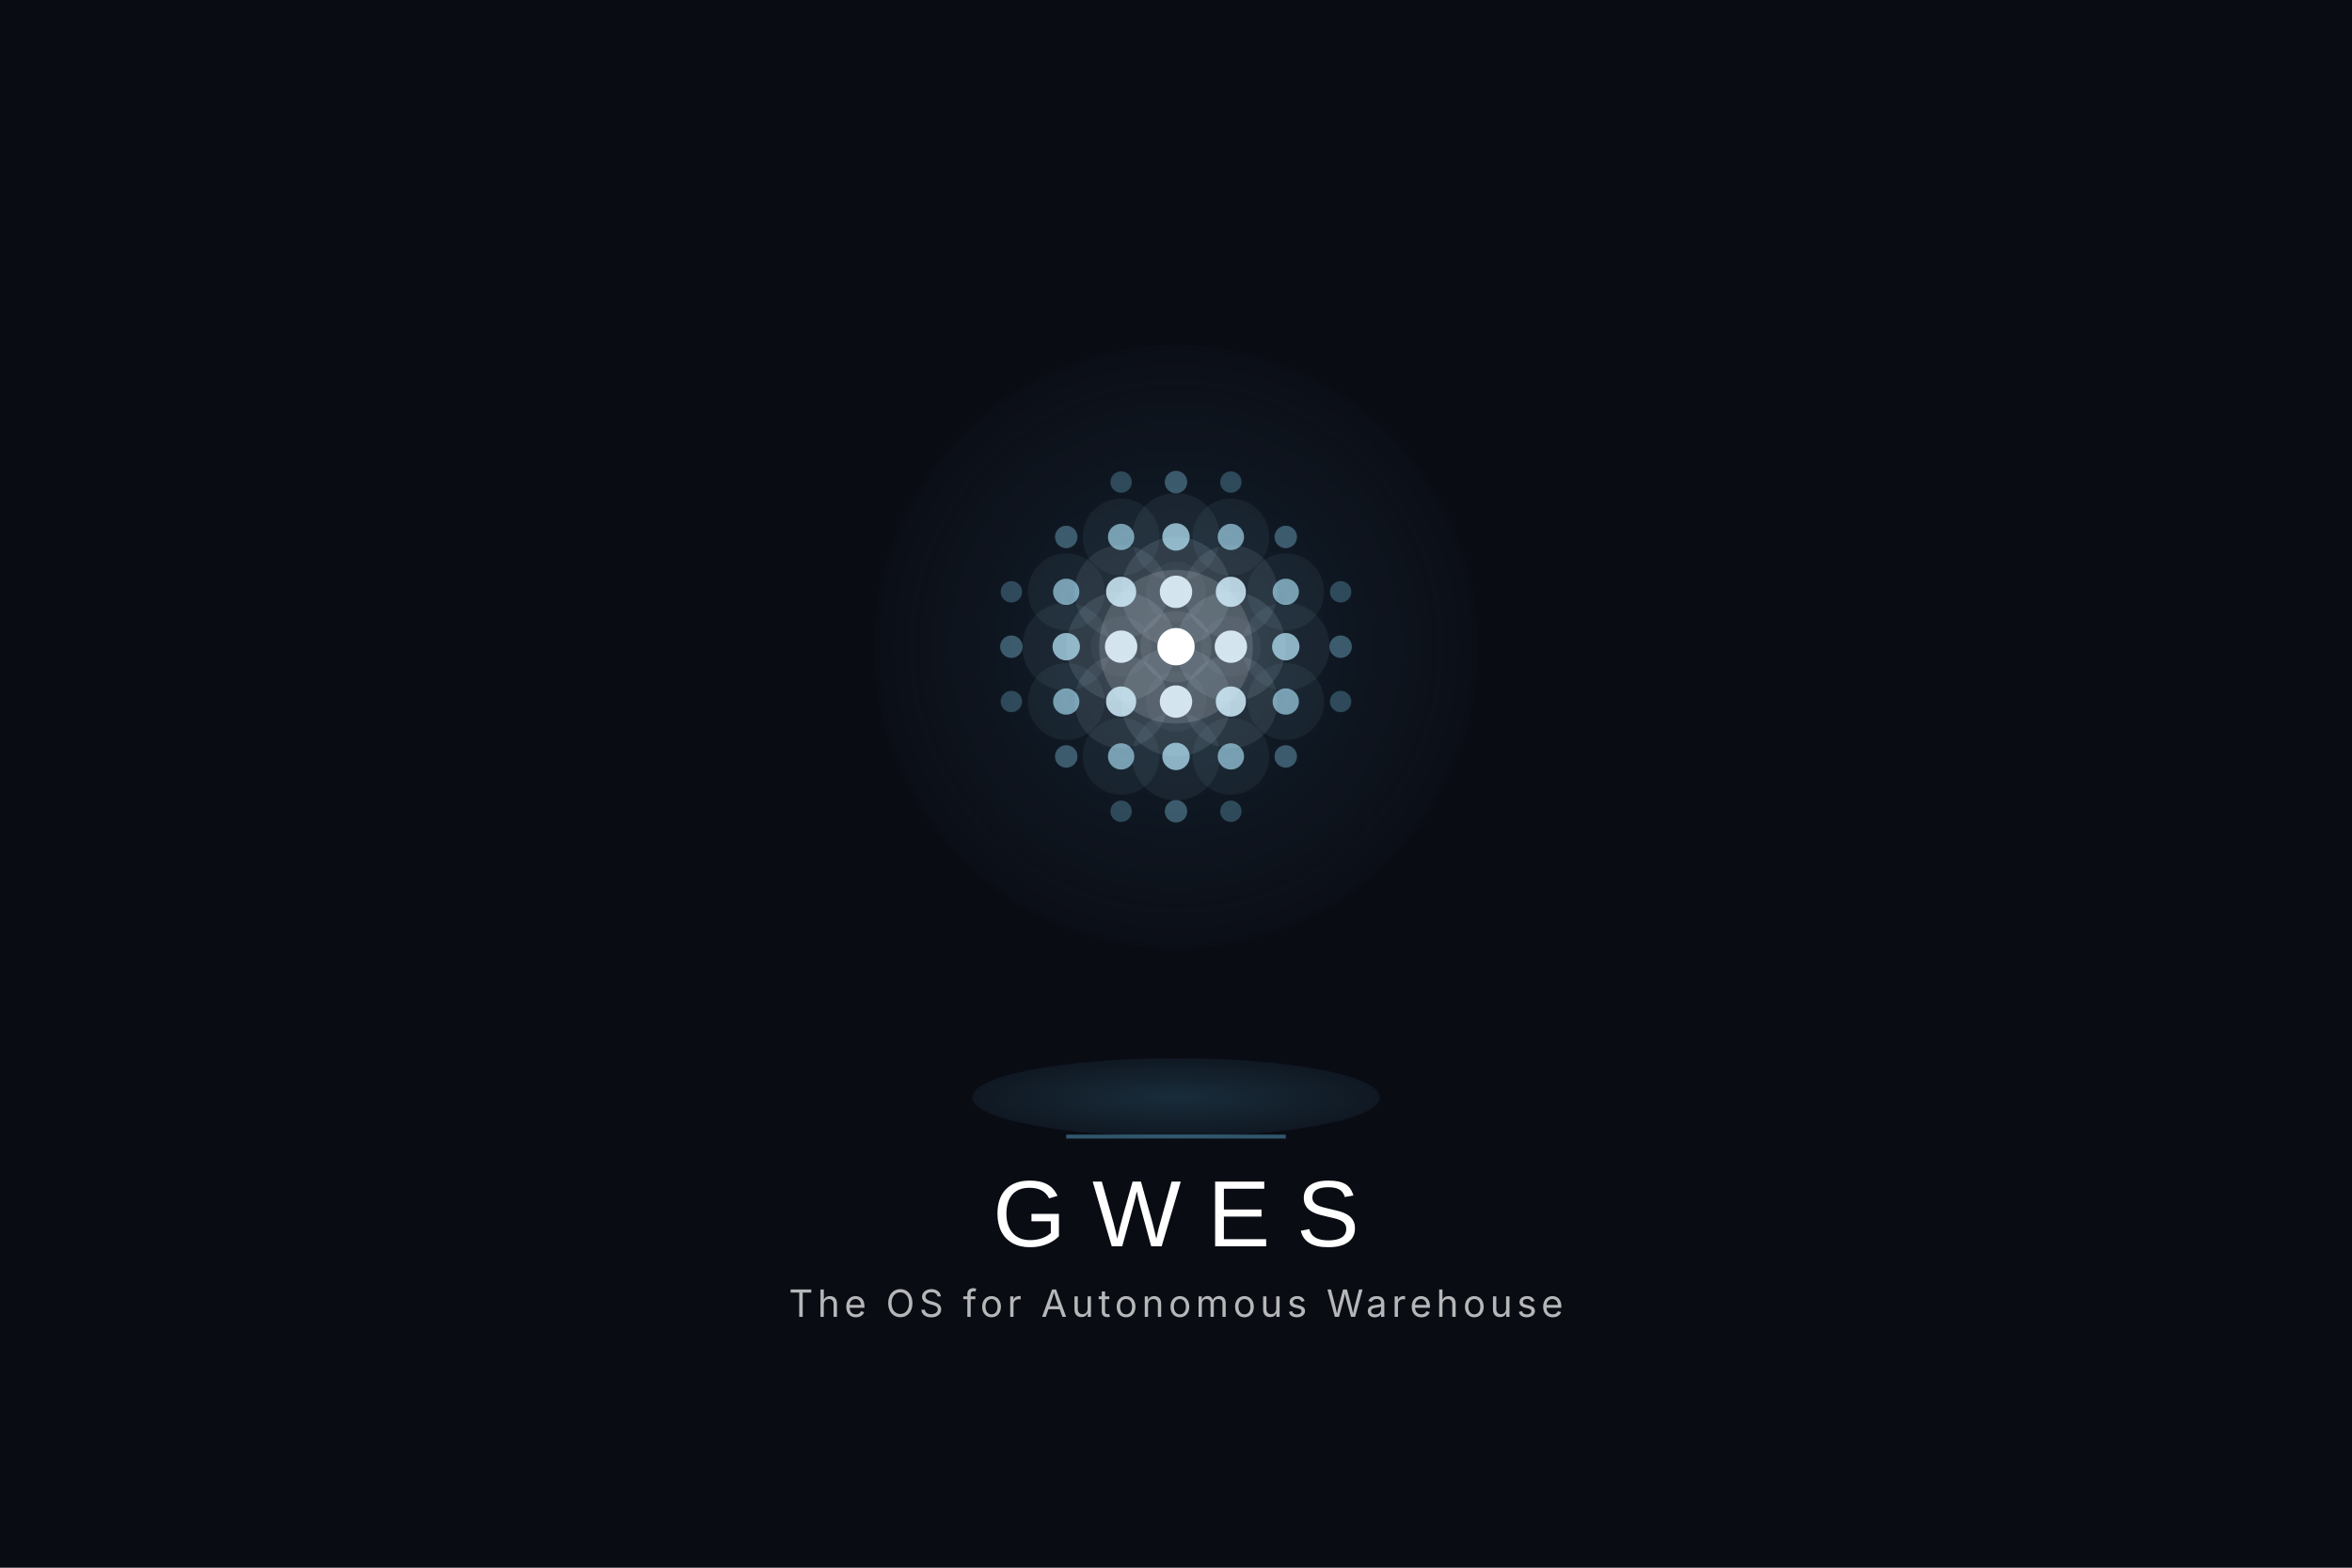
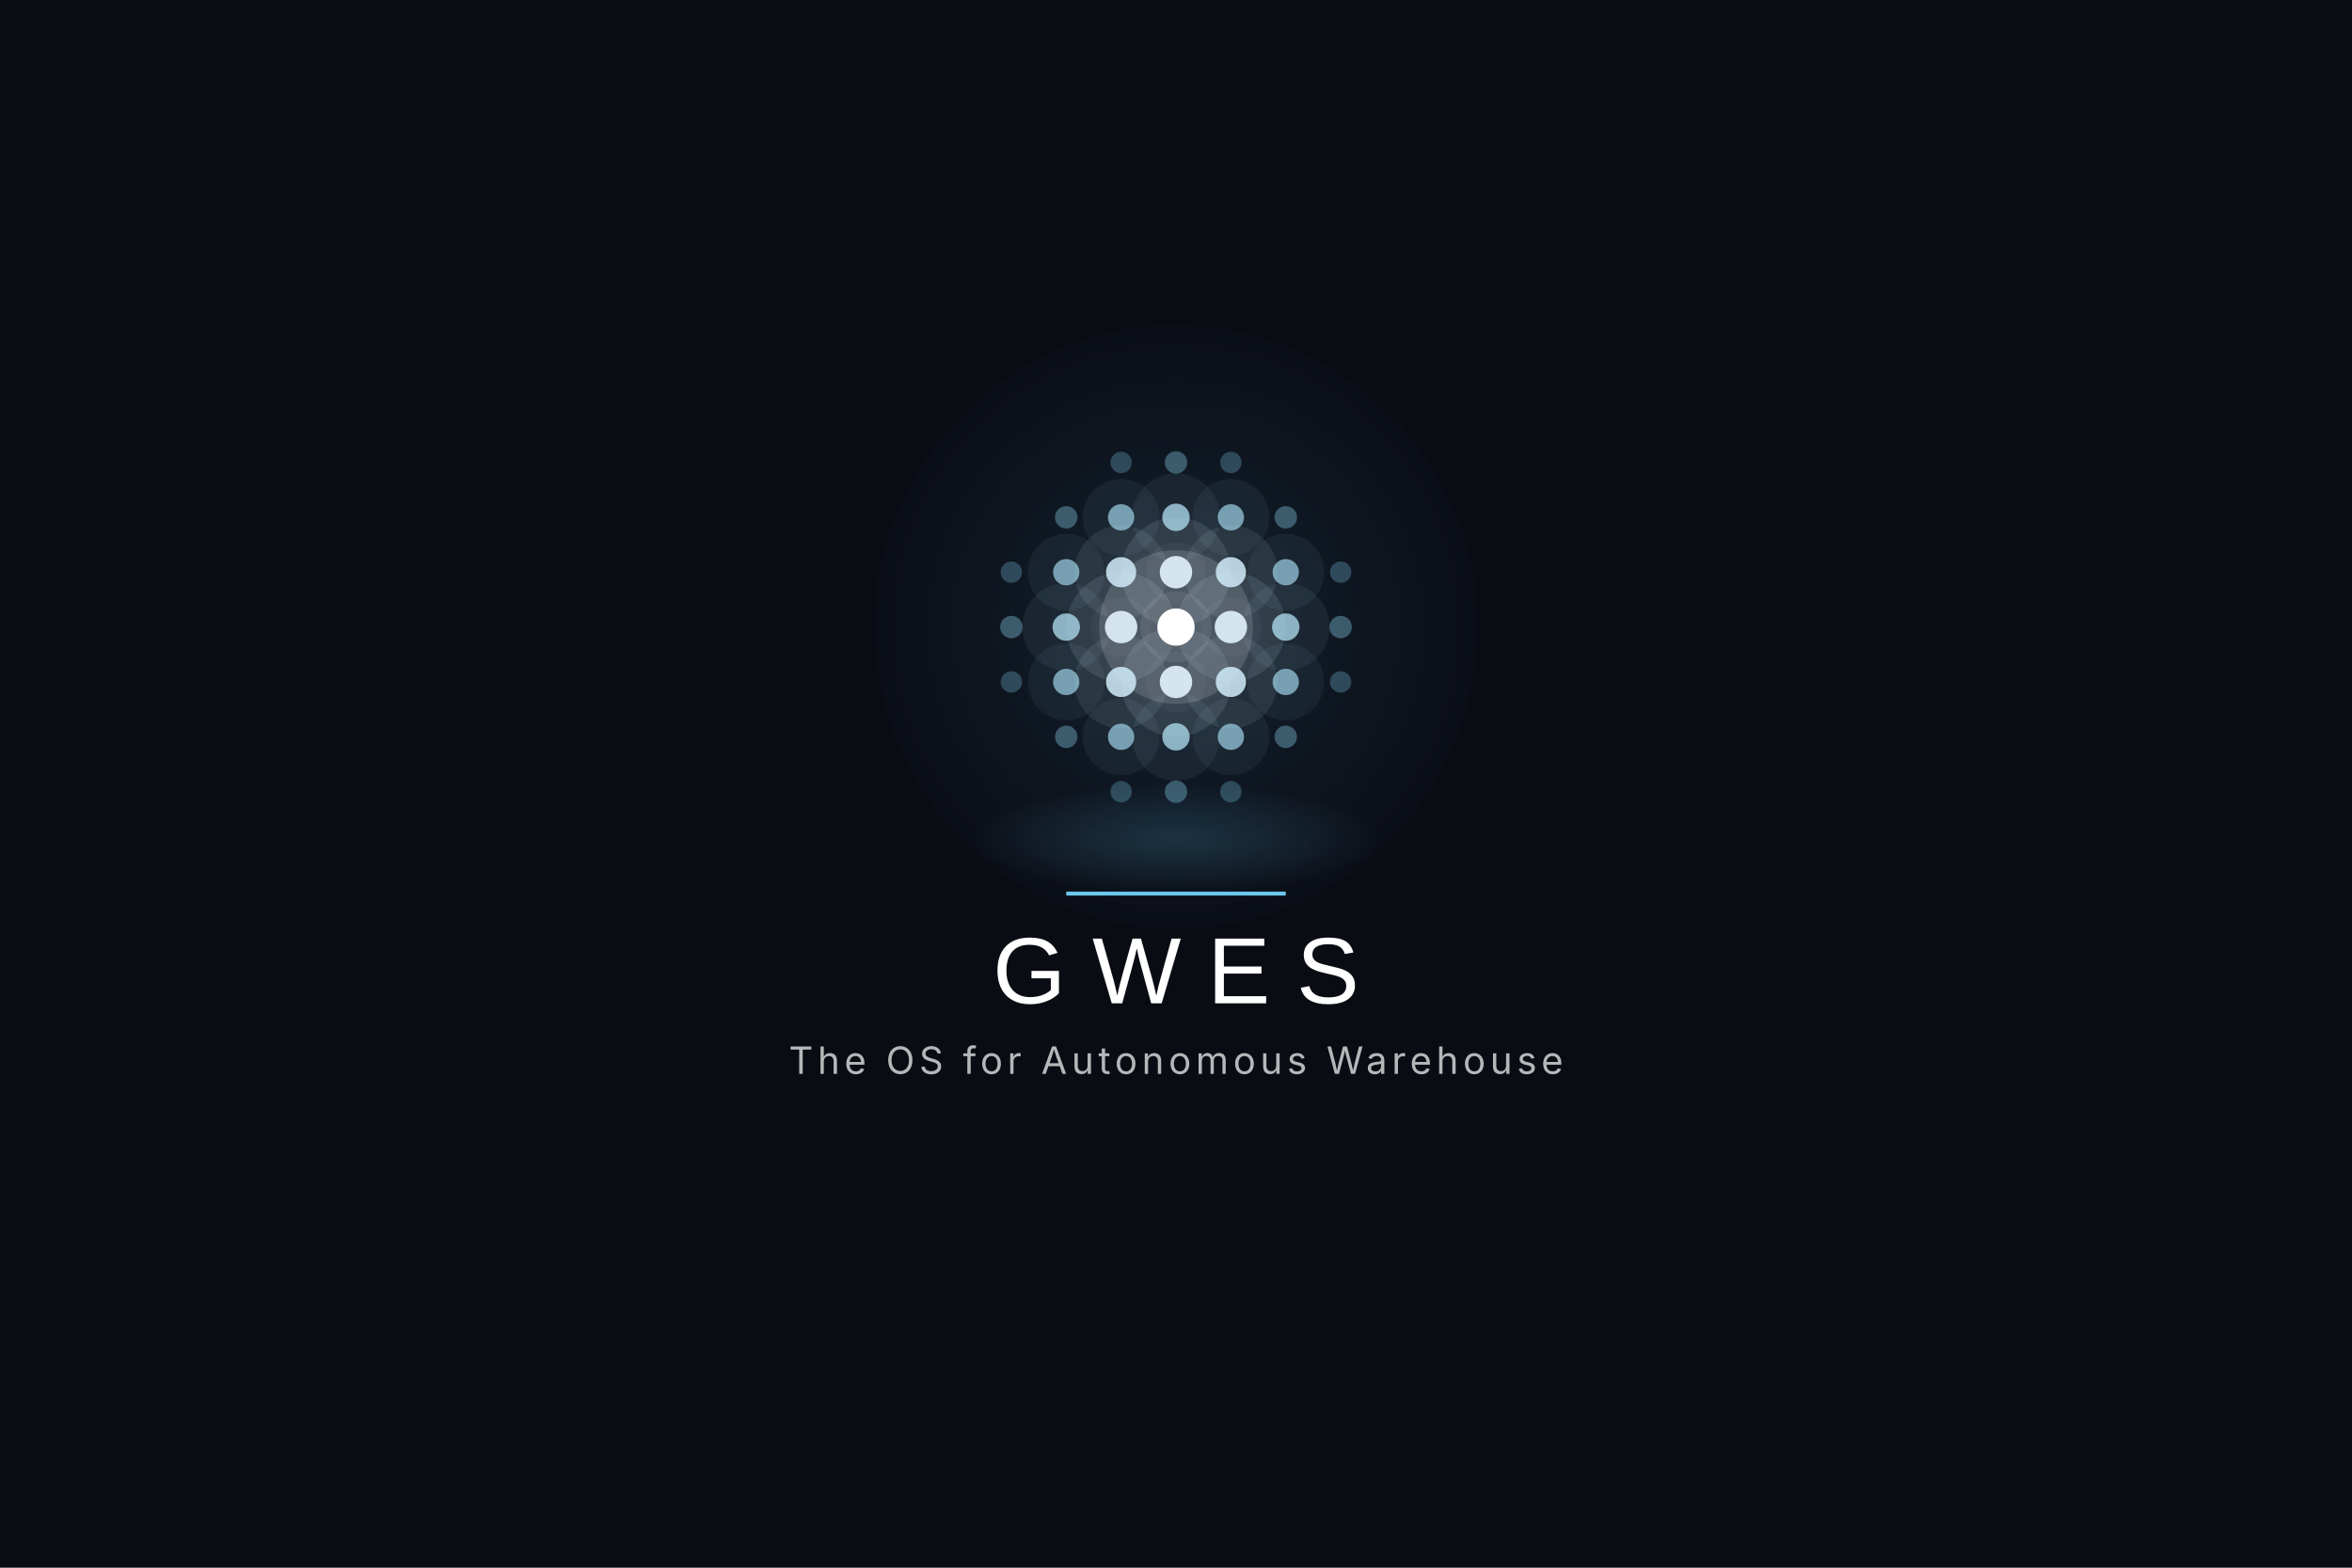
<svg xmlns="http://www.w3.org/2000/svg" viewBox="0 0 600 400">
  <rect width="600" height="400" fill="#0A0C14" />
  <defs>
    <radialGradient id="glow" cx="50%" cy="50%" r="55%">
      <stop offset="0%" stop-color="#5BC0EB" stop-opacity="0.12" />
      <stop offset="100%" stop-color="#5BC0EB" stop-opacity="0" />
    </radialGradient>
-     <radialGradient id="shadow" cx="50%" cy="50%" r="80%">
+     <radialGradient id="shadow" cx="50%" cy="50%" r="50%">
      <stop offset="0%" stop-color="#5BC0EB" stop-opacity="0.18" />
+       <stop offset="60%" stop-color="#5BC0EB" stop-opacity="0.08" />
      <stop offset="100%" stop-color="#5BC0EB" stop-opacity="0" />
    </radialGradient>
  </defs>
-   <g transform="translate(230, 95) scale(0.7)">
+   <g transform="translate(230, 90) scale(0.7)">
    <circle cx="100" cy="100" r="110" fill="url(#glow)" />
    <circle cx="80" cy="60" r="14" fill="#a8ddf4" opacity="0.06" />
    <circle cx="100" cy="60" r="16" fill="#b4e2f5" opacity="0.07" />
    <circle cx="120" cy="60" r="14" fill="#a8ddf4" opacity="0.06" />
    <circle cx="60" cy="80" r="14" fill="#a8ddf4" opacity="0.06" />
    <circle cx="80" cy="80" r="17" fill="#ceeaf8" opacity="0.09" />
    <circle cx="100" cy="80" r="20" fill="#dff0fb" opacity="0.11" />
    <circle cx="120" cy="80" r="17" fill="#ceeaf8" opacity="0.09" />
    <circle cx="140" cy="80" r="14" fill="#a8ddf4" opacity="0.06" />
    <circle cx="60" cy="100" r="16" fill="#b4e2f5" opacity="0.07" />
    <circle cx="80" cy="100" r="20" fill="#dff0fb" opacity="0.11" />
    <circle cx="100" cy="100" r="28" fill="#ffffff" opacity="0.14" />
    <circle cx="120" cy="100" r="20" fill="#dff0fb" opacity="0.11" />
    <circle cx="140" cy="100" r="16" fill="#b4e2f5" opacity="0.07" />
    <circle cx="60" cy="120" r="14" fill="#a8ddf4" opacity="0.06" />
    <circle cx="80" cy="120" r="17" fill="#ceeaf8" opacity="0.09" />
    <circle cx="100" cy="120" r="20" fill="#dff0fb" opacity="0.11" />
    <circle cx="120" cy="120" r="17" fill="#ceeaf8" opacity="0.09" />
    <circle cx="140" cy="120" r="14" fill="#a8ddf4" opacity="0.06" />
    <circle cx="80" cy="140" r="14" fill="#a8ddf4" opacity="0.06" />
    <circle cx="100" cy="140" r="16" fill="#b4e2f5" opacity="0.07" />
    <circle cx="120" cy="140" r="14" fill="#a8ddf4" opacity="0.06" />
    <circle cx="100" cy="80" r="11" fill="#dff0fb" opacity="0.04" />
    <circle cx="80" cy="100" r="11" fill="#dff0fb" opacity="0.04" />
    <circle cx="120" cy="100" r="11" fill="#dff0fb" opacity="0.04" />
    <circle cx="100" cy="120" r="11" fill="#dff0fb" opacity="0.04" />
    <circle cx="100" cy="100" r="13" fill="#ffffff" opacity="0.08" />
    <circle cx="80" cy="40" r="3.9" fill="#80d0f0" opacity="0.28" />
    <circle cx="100" cy="40" r="4.1" fill="#8ad4f1" opacity="0.36" />
    <circle cx="120" cy="40" r="3.9" fill="#80d0f0" opacity="0.28" />
    <circle cx="60" cy="60" r="4.1" fill="#8ad4f1" opacity="0.36" />
    <circle cx="80" cy="60" r="4.8" fill="#a8ddf4" opacity="0.66" />
    <circle cx="100" cy="60" r="5.0" fill="#b4e2f5" opacity="0.74" />
    <circle cx="120" cy="60" r="4.8" fill="#a8ddf4" opacity="0.66" />
    <circle cx="140" cy="60" r="4.1" fill="#8ad4f1" opacity="0.36" />
    <circle cx="40" cy="80" r="3.9" fill="#80d0f0" opacity="0.28" />
    <circle cx="60" cy="80" r="4.8" fill="#a8ddf4" opacity="0.66" />
    <circle cx="80" cy="80" r="5.5" fill="#ceeaf8" opacity="0.86" />
    <circle cx="100" cy="80" r="5.9" fill="#dff0fb" opacity="0.92" />
    <circle cx="120" cy="80" r="5.5" fill="#ceeaf8" opacity="0.86" />
    <circle cx="140" cy="80" r="4.8" fill="#a8ddf4" opacity="0.66" />
    <circle cx="160" cy="80" r="3.9" fill="#80d0f0" opacity="0.28" />
    <circle cx="40" cy="100" r="4.1" fill="#8ad4f1" opacity="0.36" />
    <circle cx="60" cy="100" r="5.0" fill="#b4e2f5" opacity="0.74" />
    <circle cx="80" cy="100" r="5.9" fill="#dff0fb" opacity="0.92" />
    <circle cx="100" cy="100" r="6.8" fill="#ffffff" opacity="1.0" />
    <circle cx="120" cy="100" r="5.9" fill="#dff0fb" opacity="0.92" />
    <circle cx="140" cy="100" r="5.0" fill="#b4e2f5" opacity="0.74" />
    <circle cx="160" cy="100" r="4.1" fill="#8ad4f1" opacity="0.36" />
    <circle cx="40" cy="120" r="3.9" fill="#80d0f0" opacity="0.28" />
    <circle cx="60" cy="120" r="4.8" fill="#a8ddf4" opacity="0.66" />
    <circle cx="80" cy="120" r="5.5" fill="#ceeaf8" opacity="0.86" />
    <circle cx="100" cy="120" r="5.9" fill="#dff0fb" opacity="0.92" />
    <circle cx="120" cy="120" r="5.5" fill="#ceeaf8" opacity="0.86" />
    <circle cx="140" cy="120" r="4.8" fill="#a8ddf4" opacity="0.66" />
    <circle cx="160" cy="120" r="3.9" fill="#80d0f0" opacity="0.28" />
    <circle cx="60" cy="140" r="4.1" fill="#8ad4f1" opacity="0.36" />
    <circle cx="80" cy="140" r="4.8" fill="#a8ddf4" opacity="0.66" />
    <circle cx="100" cy="140" r="5.0" fill="#b4e2f5" opacity="0.74" />
    <circle cx="120" cy="140" r="4.8" fill="#a8ddf4" opacity="0.66" />
    <circle cx="140" cy="140" r="4.1" fill="#8ad4f1" opacity="0.36" />
    <circle cx="80" cy="160" r="3.9" fill="#80d0f0" opacity="0.28" />
    <circle cx="100" cy="160" r="4.1" fill="#8ad4f1" opacity="0.36" />
    <circle cx="120" cy="160" r="3.9" fill="#80d0f0" opacity="0.28" />
  </g>
-   <ellipse cx="300" cy="280" rx="52" ry="10" fill="url(#shadow)" />
-   <line x1="272" y1="290" x2="328" y2="290" stroke="#6ac6ec" stroke-width="1" opacity="0.4" />
-   <text x="300" y="318" text-anchor="middle" font-family="'Archivo','Helvetica Neue',Arial,sans-serif" font-weight="400" font-size="24" letter-spacing="6.72" fill="#FFFFFF">GWES</text>
-   <text x="300" y="336" text-anchor="middle" font-family="'Inter',sans-serif" font-weight="400" font-size="9.6" letter-spacing="1.15" fill="#FFFFFF" opacity="0.7">The OS for Autonomous Warehouse</text>
+   <ellipse cx="300" cy="214" rx="52" ry="14" fill="url(#shadow)" />
+   <line x1="272" y1="228" x2="328" y2="228" stroke="#6AC6EC" stroke-width="1" />
+   <text x="300" y="256" text-anchor="middle" font-family="'Archivo','Helvetica Neue',Arial,sans-serif" font-weight="400" font-size="24" letter-spacing="6.72" fill="#FFFFFF">GWES</text>
+   <text x="300" y="274" text-anchor="middle" font-family="'Inter',sans-serif" font-weight="400" font-size="9.6" letter-spacing="1.15" fill="#FFFFFF" opacity="0.7">The OS for Autonomous Warehouse</text>
</svg>
